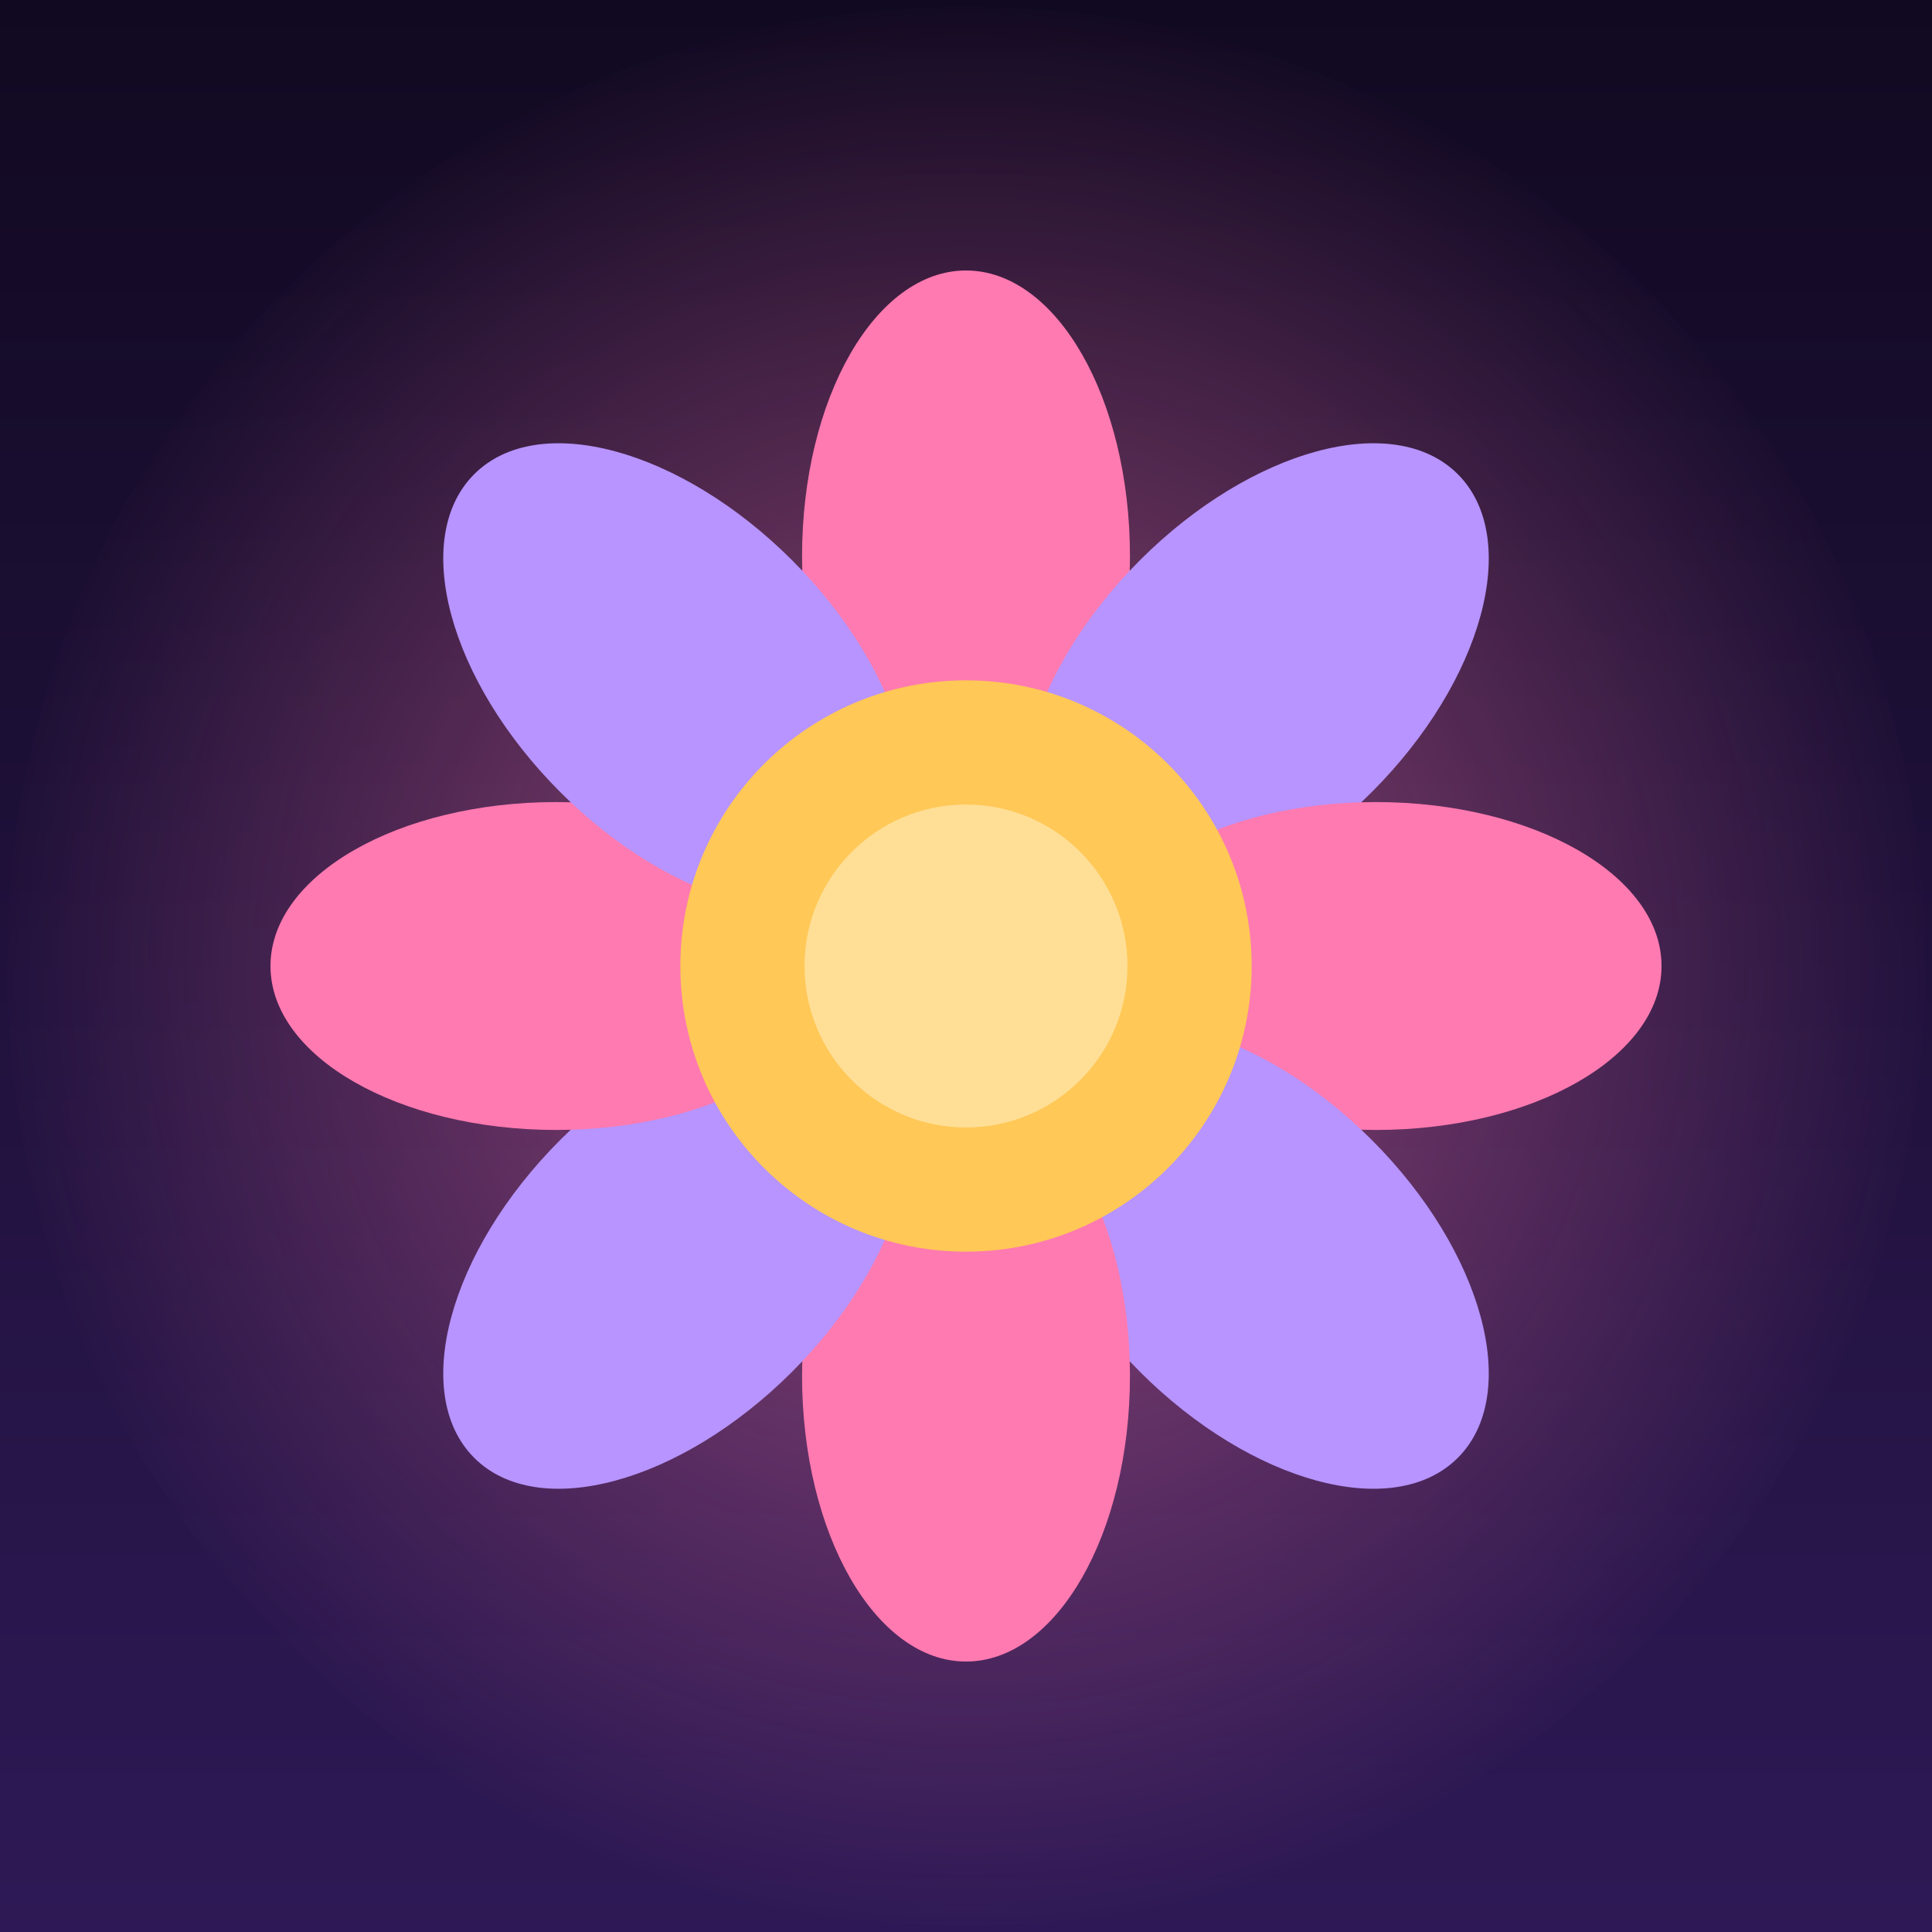
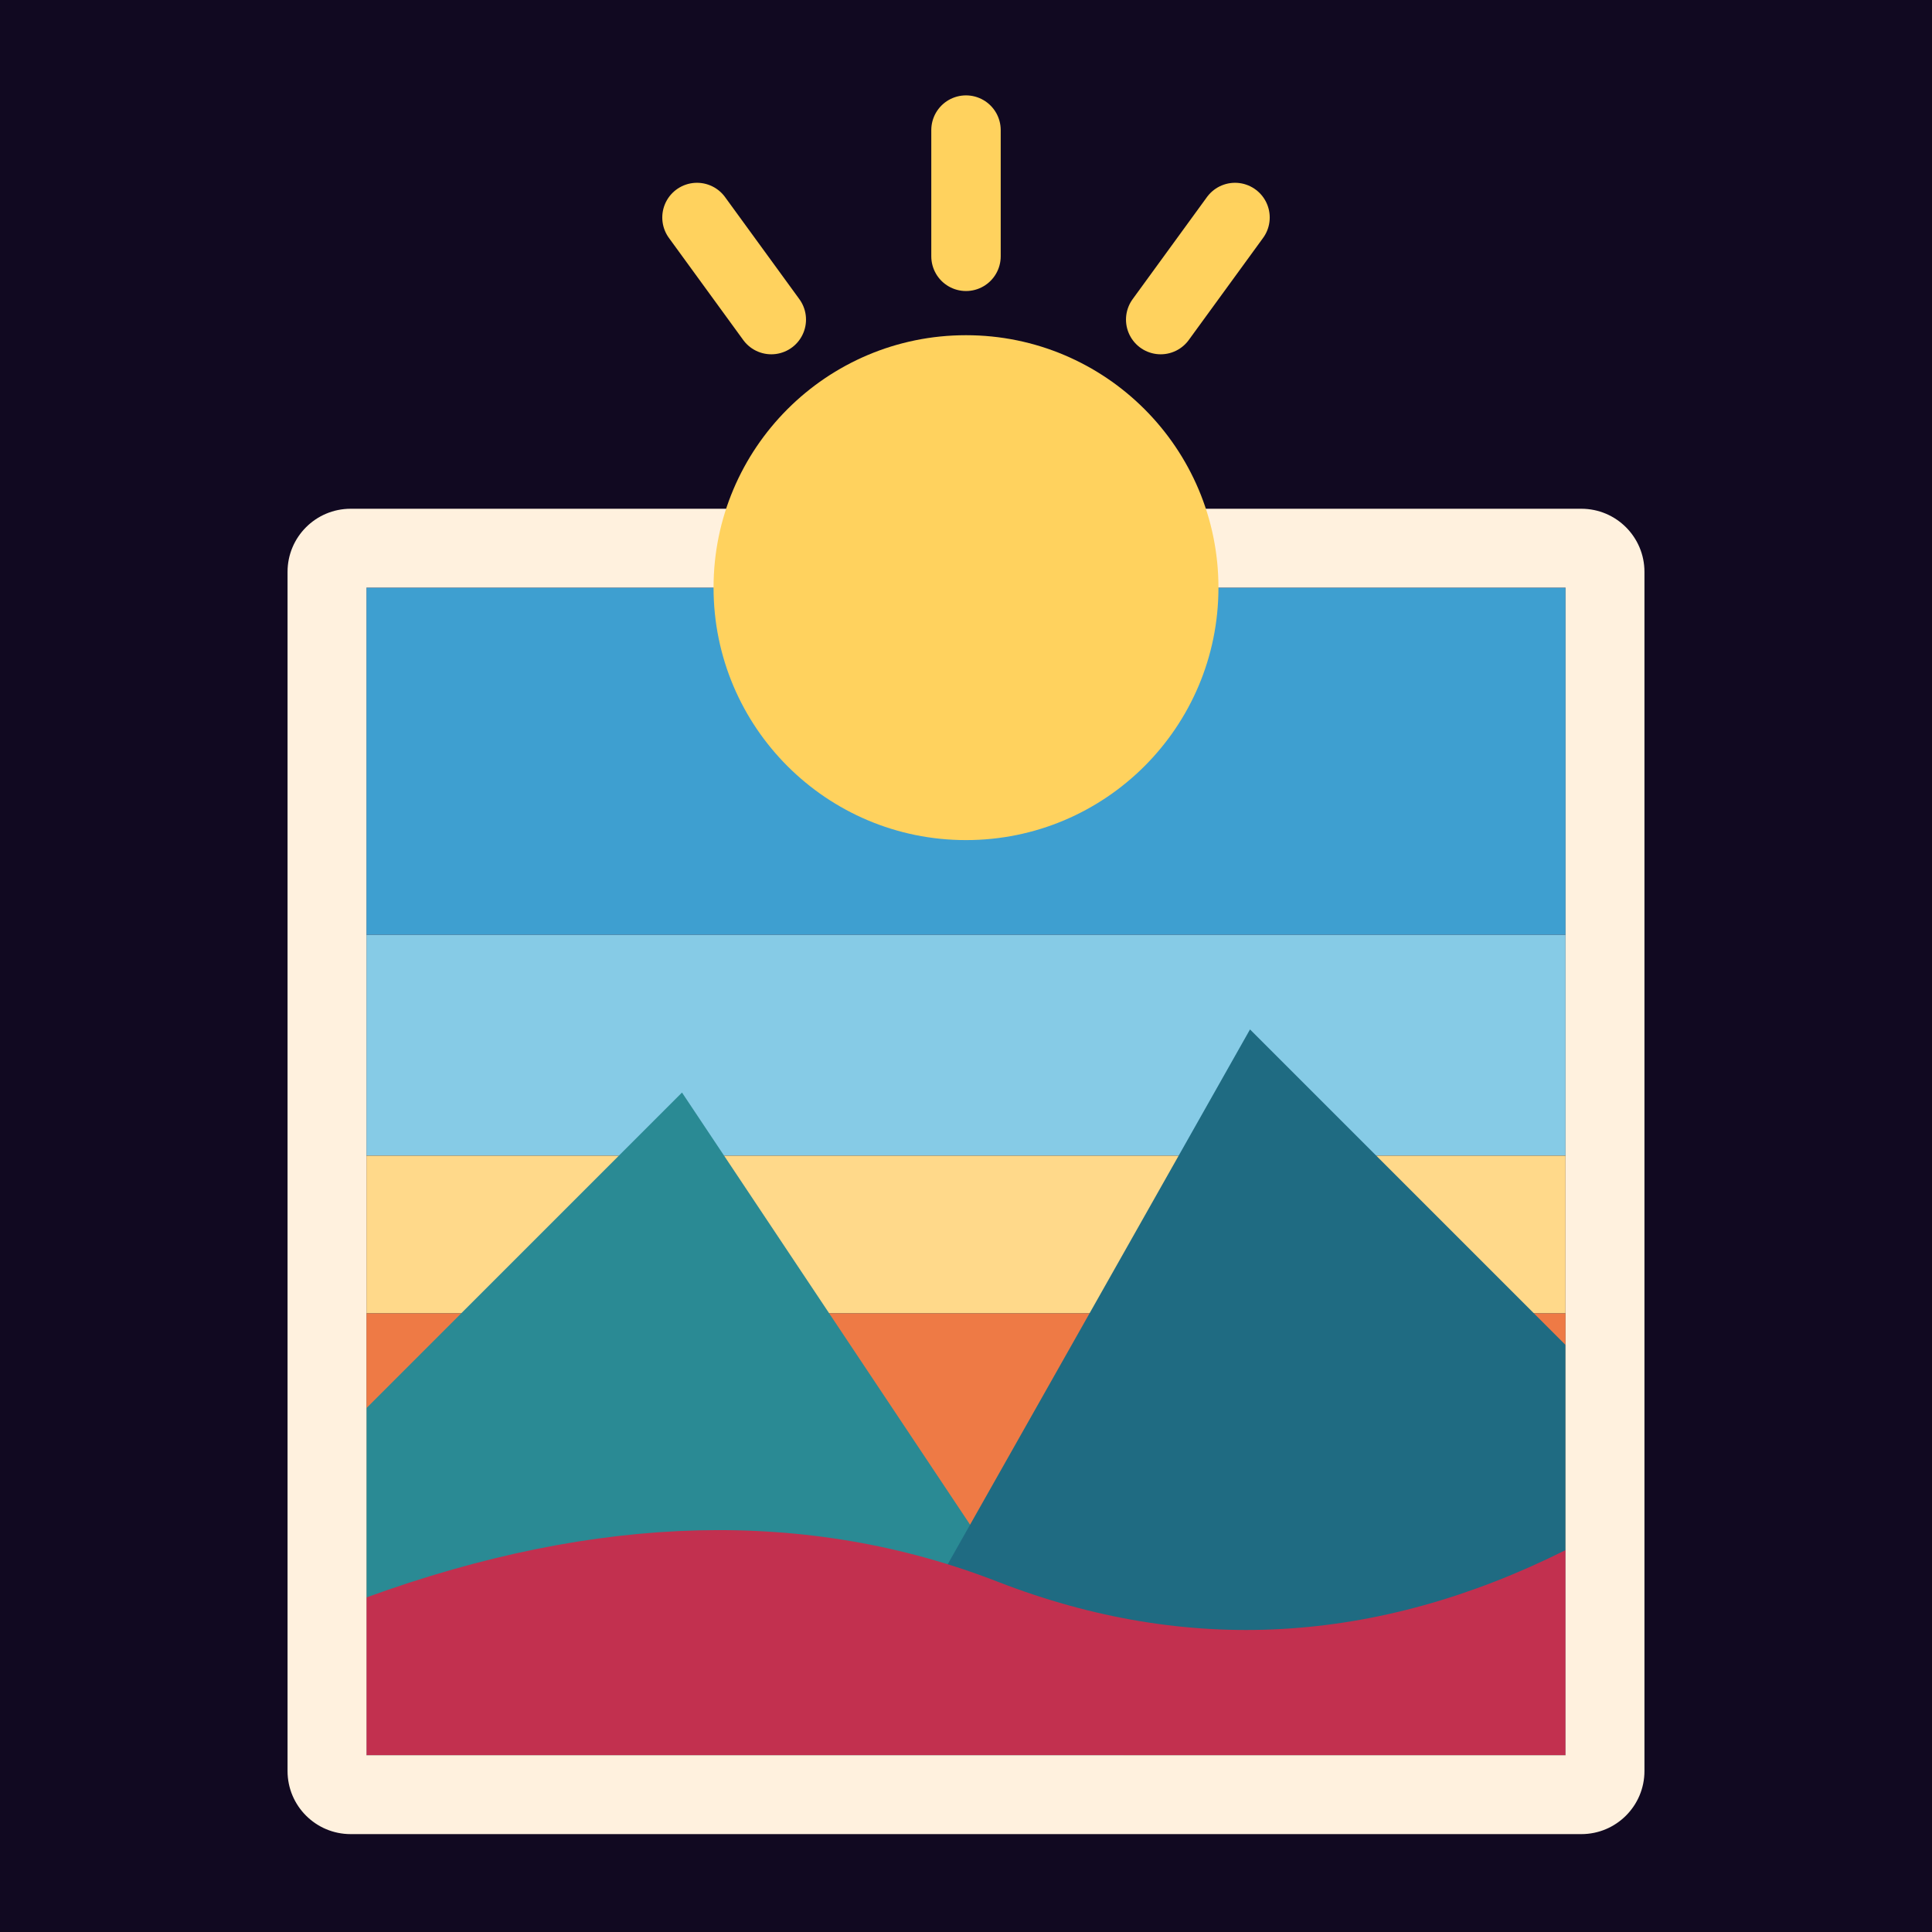
- <svg xmlns="http://www.w3.org/2000/svg" width="512" height="512" viewBox="0 0 512 512" role="img" aria-label="Arun">
-   <defs>
-     <linearGradient id="n" x1="0" y1="0" x2="0" y2="1">
-       <stop offset="0" stop-color="#110921" />
-       <stop offset="1" stop-color="#2E1956" />
-     </linearGradient>
-     <radialGradient id="g" cx="0.5" cy="0.5" r="0.5">
-       <stop offset="0" stop-color="#FF7AB0" stop-opacity="0.55" />
-       <stop offset="1" stop-color="#FF7AB0" stop-opacity="0" />
-     </radialGradient>
-   </defs>
-   <rect width="512" height="512" fill="url(#n)" />
-   <circle cx="256" cy="256" r="254.234" fill="url(#g)" />
-   <g transform="translate(45.35 45.35) scale(6.5829)">
-     <ellipse cx="32" cy="15.5" rx="6.6" ry="11.5" fill="#FF7AB0" transform="rotate(0 32 32)" />
-     <ellipse cx="32" cy="15.5" rx="6.6" ry="11.5" fill="#B794FF" transform="rotate(45 32 32)" />
-     <ellipse cx="32" cy="15.5" rx="6.6" ry="11.5" fill="#FF7AB0" transform="rotate(90 32 32)" />
-     <ellipse cx="32" cy="15.5" rx="6.6" ry="11.5" fill="#B794FF" transform="rotate(135 32 32)" />
-     <ellipse cx="32" cy="15.5" rx="6.6" ry="11.5" fill="#FF7AB0" transform="rotate(180 32 32)" />
-     <ellipse cx="32" cy="15.5" rx="6.6" ry="11.5" fill="#B794FF" transform="rotate(225 32 32)" />
-     <ellipse cx="32" cy="15.5" rx="6.6" ry="11.5" fill="#FF7AB0" transform="rotate(270 32 32)" />
-     <ellipse cx="32" cy="15.5" rx="6.6" ry="11.5" fill="#B794FF" transform="rotate(315 32 32)" />
-     <circle cx="32" cy="32" r="11.5" fill="#FFC857" />
-     <circle cx="32" cy="32" r="6.5" fill="#FFE3A1" opacity="0.85" />
+ <svg xmlns="http://www.w3.org/2000/svg" width="512" height="512" viewBox="0 0 120 120" role="img" aria-label="Arun">
+   <rect width="120" height="120" fill="#110921" />
+   <g transform="translate(60 61) scale(0.98) translate(-60 -65)">
+     <rect x="22" y="40" width="76" height="22" fill="#3E9FD0" />
+     <rect x="22" y="62" width="76" height="14" fill="#86CBE6" />
+     <rect x="22" y="76" width="76" height="10" fill="#FFD98A" />
+     <rect x="22" y="86" width="76" height="28" fill="#EE7A45" />
+     <path d="M 22 114 V 92 L 42 72 L 70 114 Z" fill="#2A8A94" />
+     <path d="M 52 114 L 78 68 L 98 88 V 114 Z" fill="#1F6B82" />
+     <path d="M 22 114 V 104 Q 44 96 62 103 T 98 101 V 114 Z" fill="#C2304F" />
+     <path d="M 21 35 H 99 A 4 4 0 0 1 103 39 V 115 A 4 4 0 0 1 99 119 H 21 A 4 4 0 0 1 17 115 V 39 A 4 4 0 0 1 21 35 Z M 22 40 V 114 H 98 V 40 Z" fill="#FFF1DE" fill-rule="evenodd" />
+     <circle cx="60" cy="40" r="16" fill="#FFD25E" />
+     <line x1="47.66" y1="23.01" x2="42.95" y2="16.54" stroke="#FFD25E" stroke-width="4.4" stroke-linecap="round" stroke-opacity="1" />
+     <line x1="60" y1="19" x2="60" y2="11" stroke="#FFD25E" stroke-width="4.4" stroke-linecap="round" stroke-opacity="1" />
+     <line x1="72.34" y1="23.01" x2="77.05" y2="16.54" stroke="#FFD25E" stroke-width="4.4" stroke-linecap="round" stroke-opacity="1" />
  </g>
</svg>
